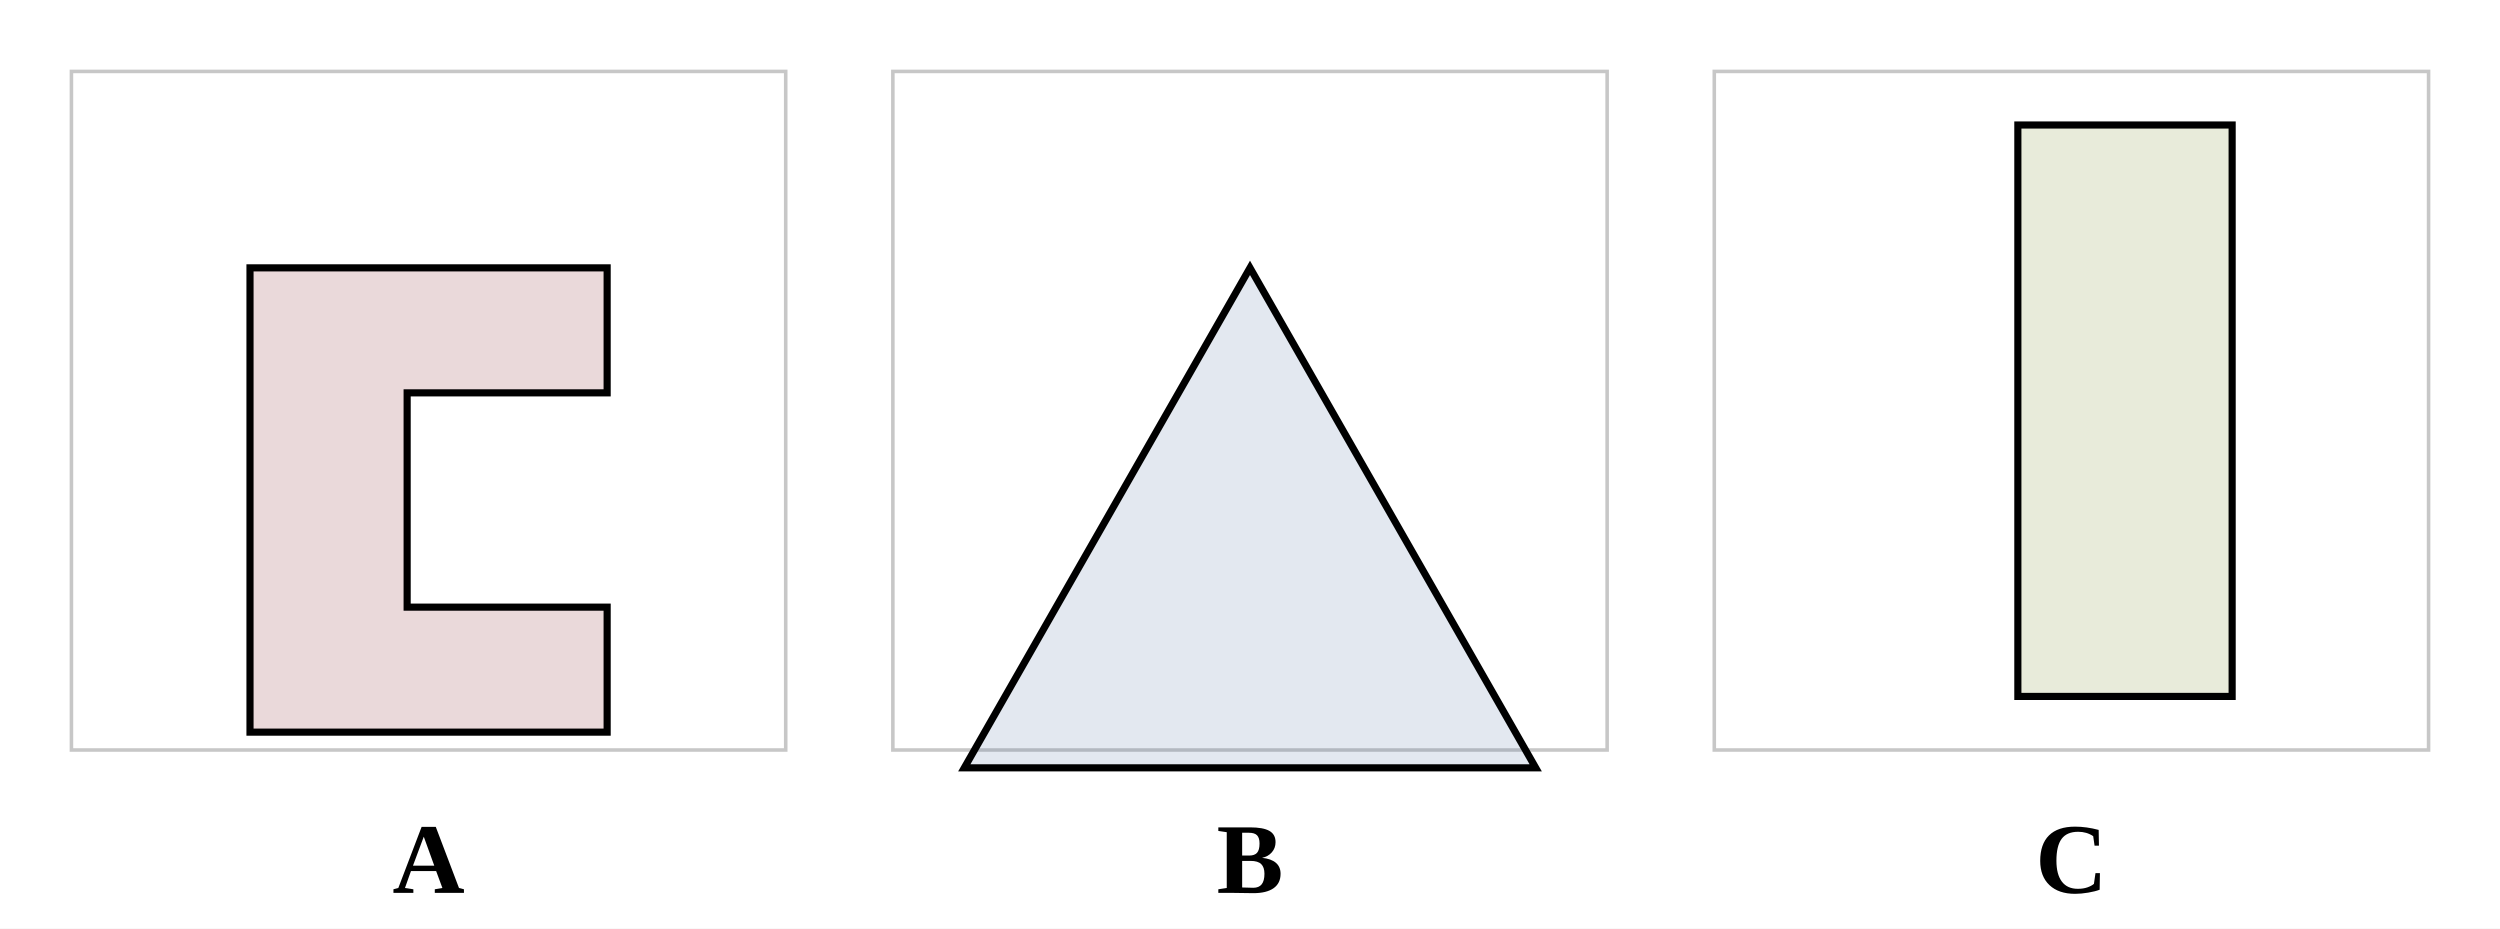
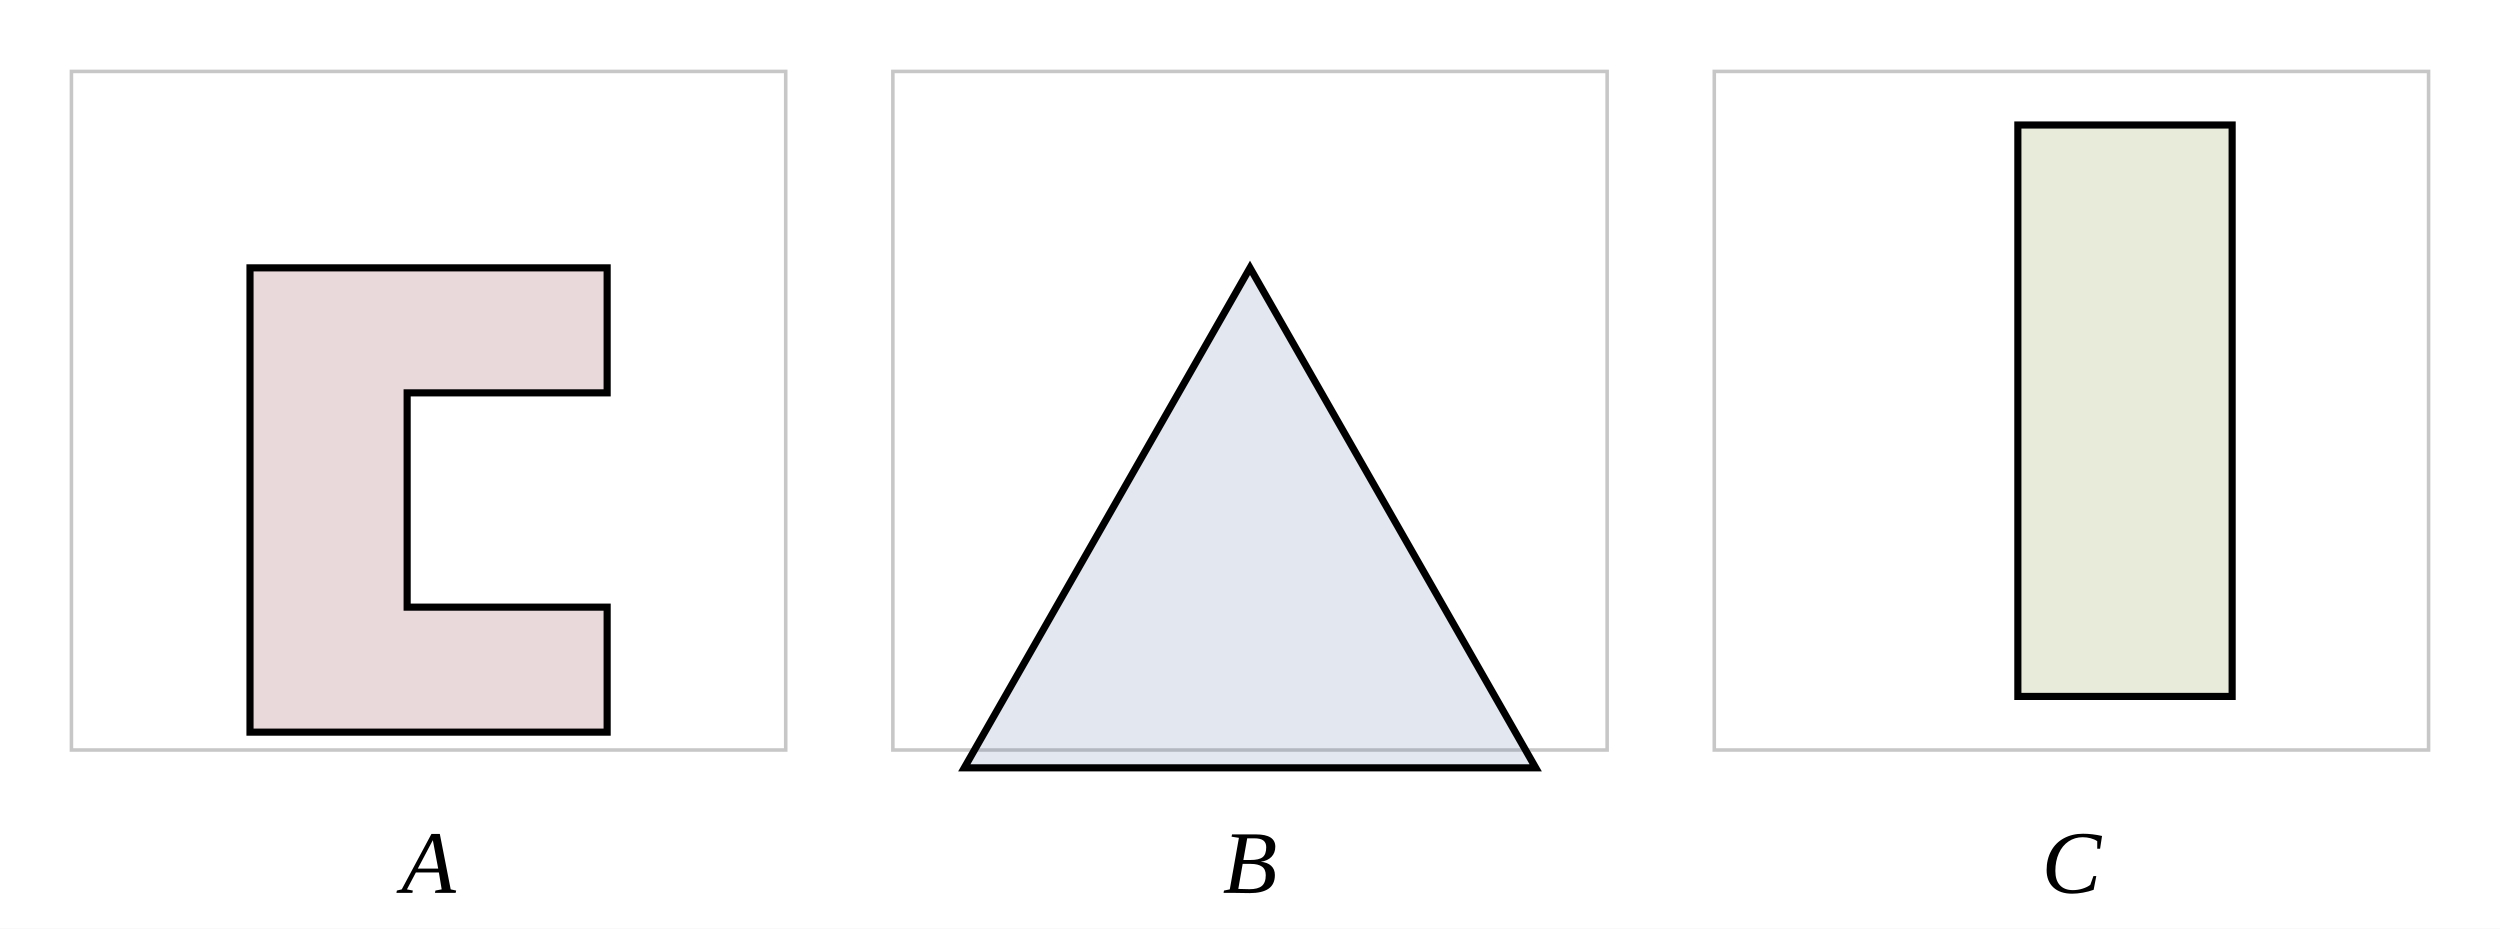
<svg xmlns="http://www.w3.org/2000/svg" width="1400" height="520" viewBox="0 0 1400 520">
  <rect width="100%" height="100%" fill="white" />
  <rect x="40" y="40" width="400" height="380" fill="none" stroke="#c7c7c7" stroke-width="2" />
  <path d="M 140 150 L 340 150 L 340 220 L 228 220 L 228 340 L 340 340 L 340 410 L 140 410 Z" fill="#73000A" fill-opacity="0.15" stroke="black" stroke-width="4" />
-   <text x="240" y="500" font-family="Times New Roman, serif" font-size="56" font-weight="700" text-anchor="middle">A</text>
+   <text x="240" y="500" font-family="Times New Roman, serif" font-size="50" font-style="italic" text-anchor="middle">A</text>
  <rect x="500" y="40" width="400" height="380" fill="none" stroke="#c7c7c7" stroke-width="2" />
  <path d="M 540 430 L 860 430 L 700 150 Z" fill="#466A9F" fill-opacity="0.15" stroke="black" stroke-width="4" />
-   <text x="700" y="500" font-family="Times New Roman, serif" font-size="56" font-weight="700" text-anchor="middle">B</text>
+   <text x="700" y="500" font-family="Times New Roman, serif" font-size="50" font-style="italic" text-anchor="middle">B</text>
  <rect x="960" y="40" width="400" height="380" fill="none" stroke="#c7c7c7" stroke-width="2" />
  <rect x="1130" y="70" width="120" height="320" fill="#65780B" fill-opacity="0.15" stroke="black" stroke-width="4" />
-   <text x="1160" y="500" font-family="Times New Roman, serif" font-size="56" font-weight="700" text-anchor="middle">C</text>
+   <text x="1160" y="500" font-family="Times New Roman, serif" font-size="50" font-style="italic" text-anchor="middle">C</text>
</svg>
